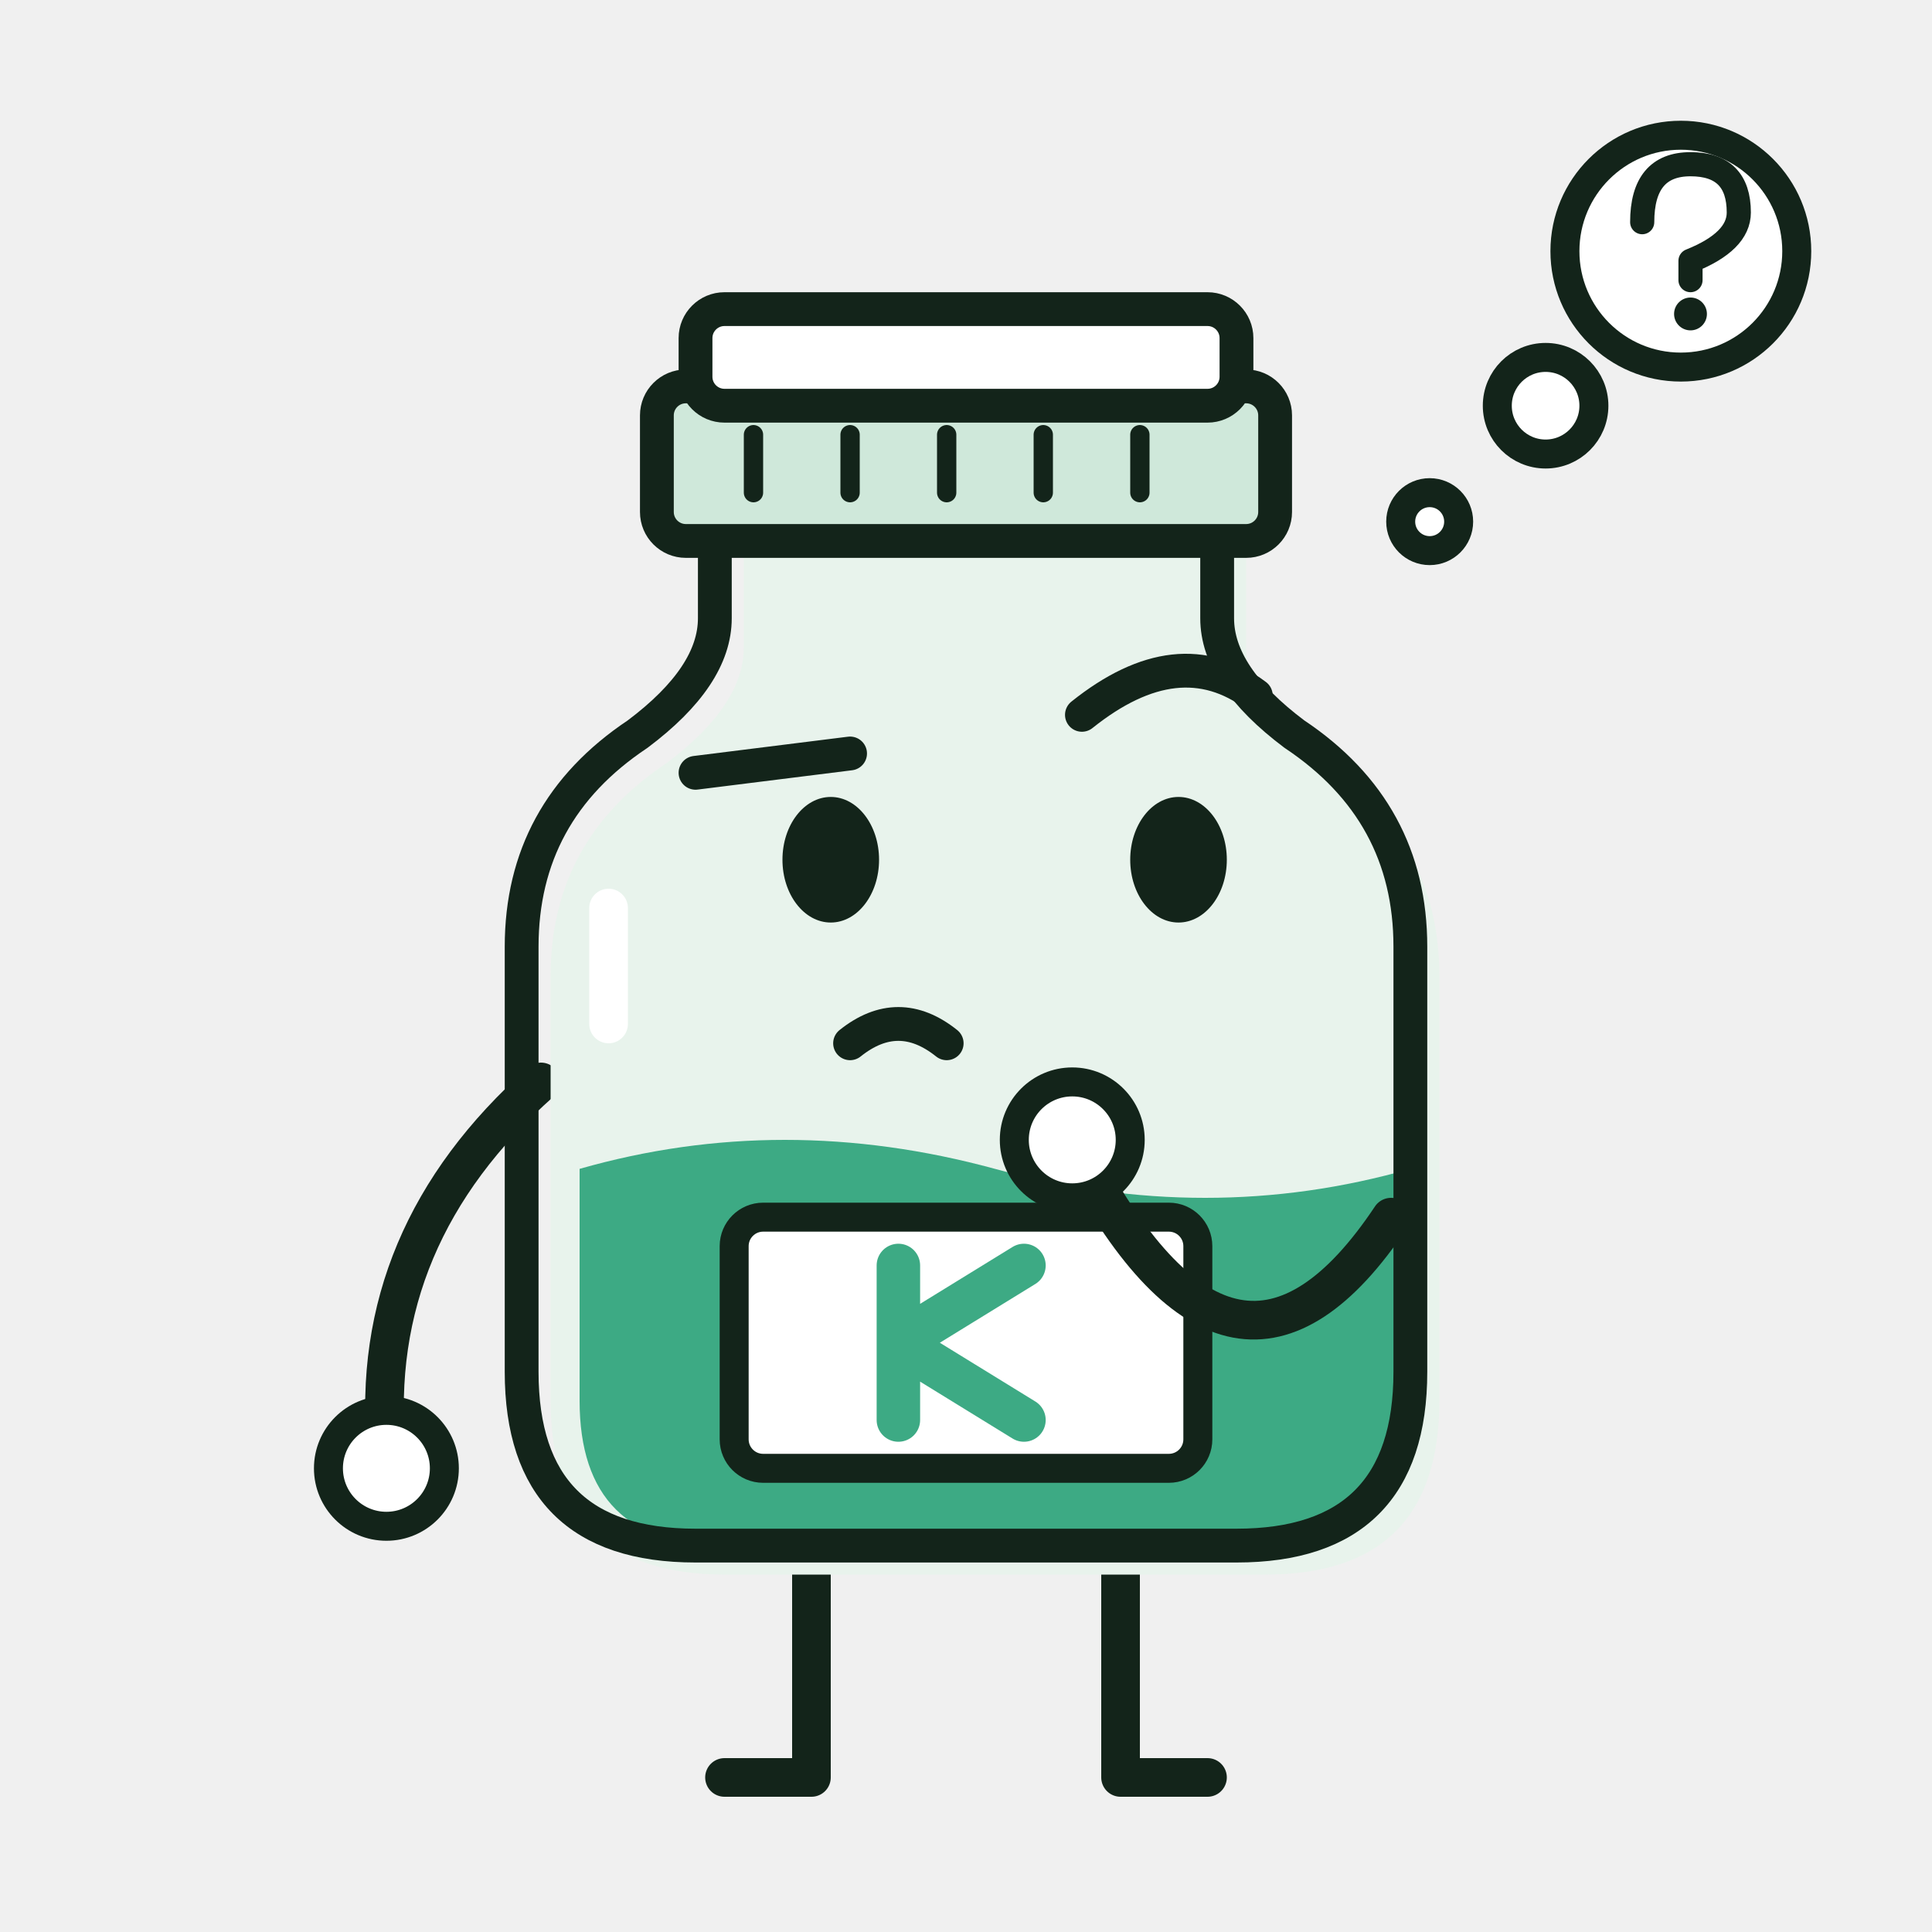
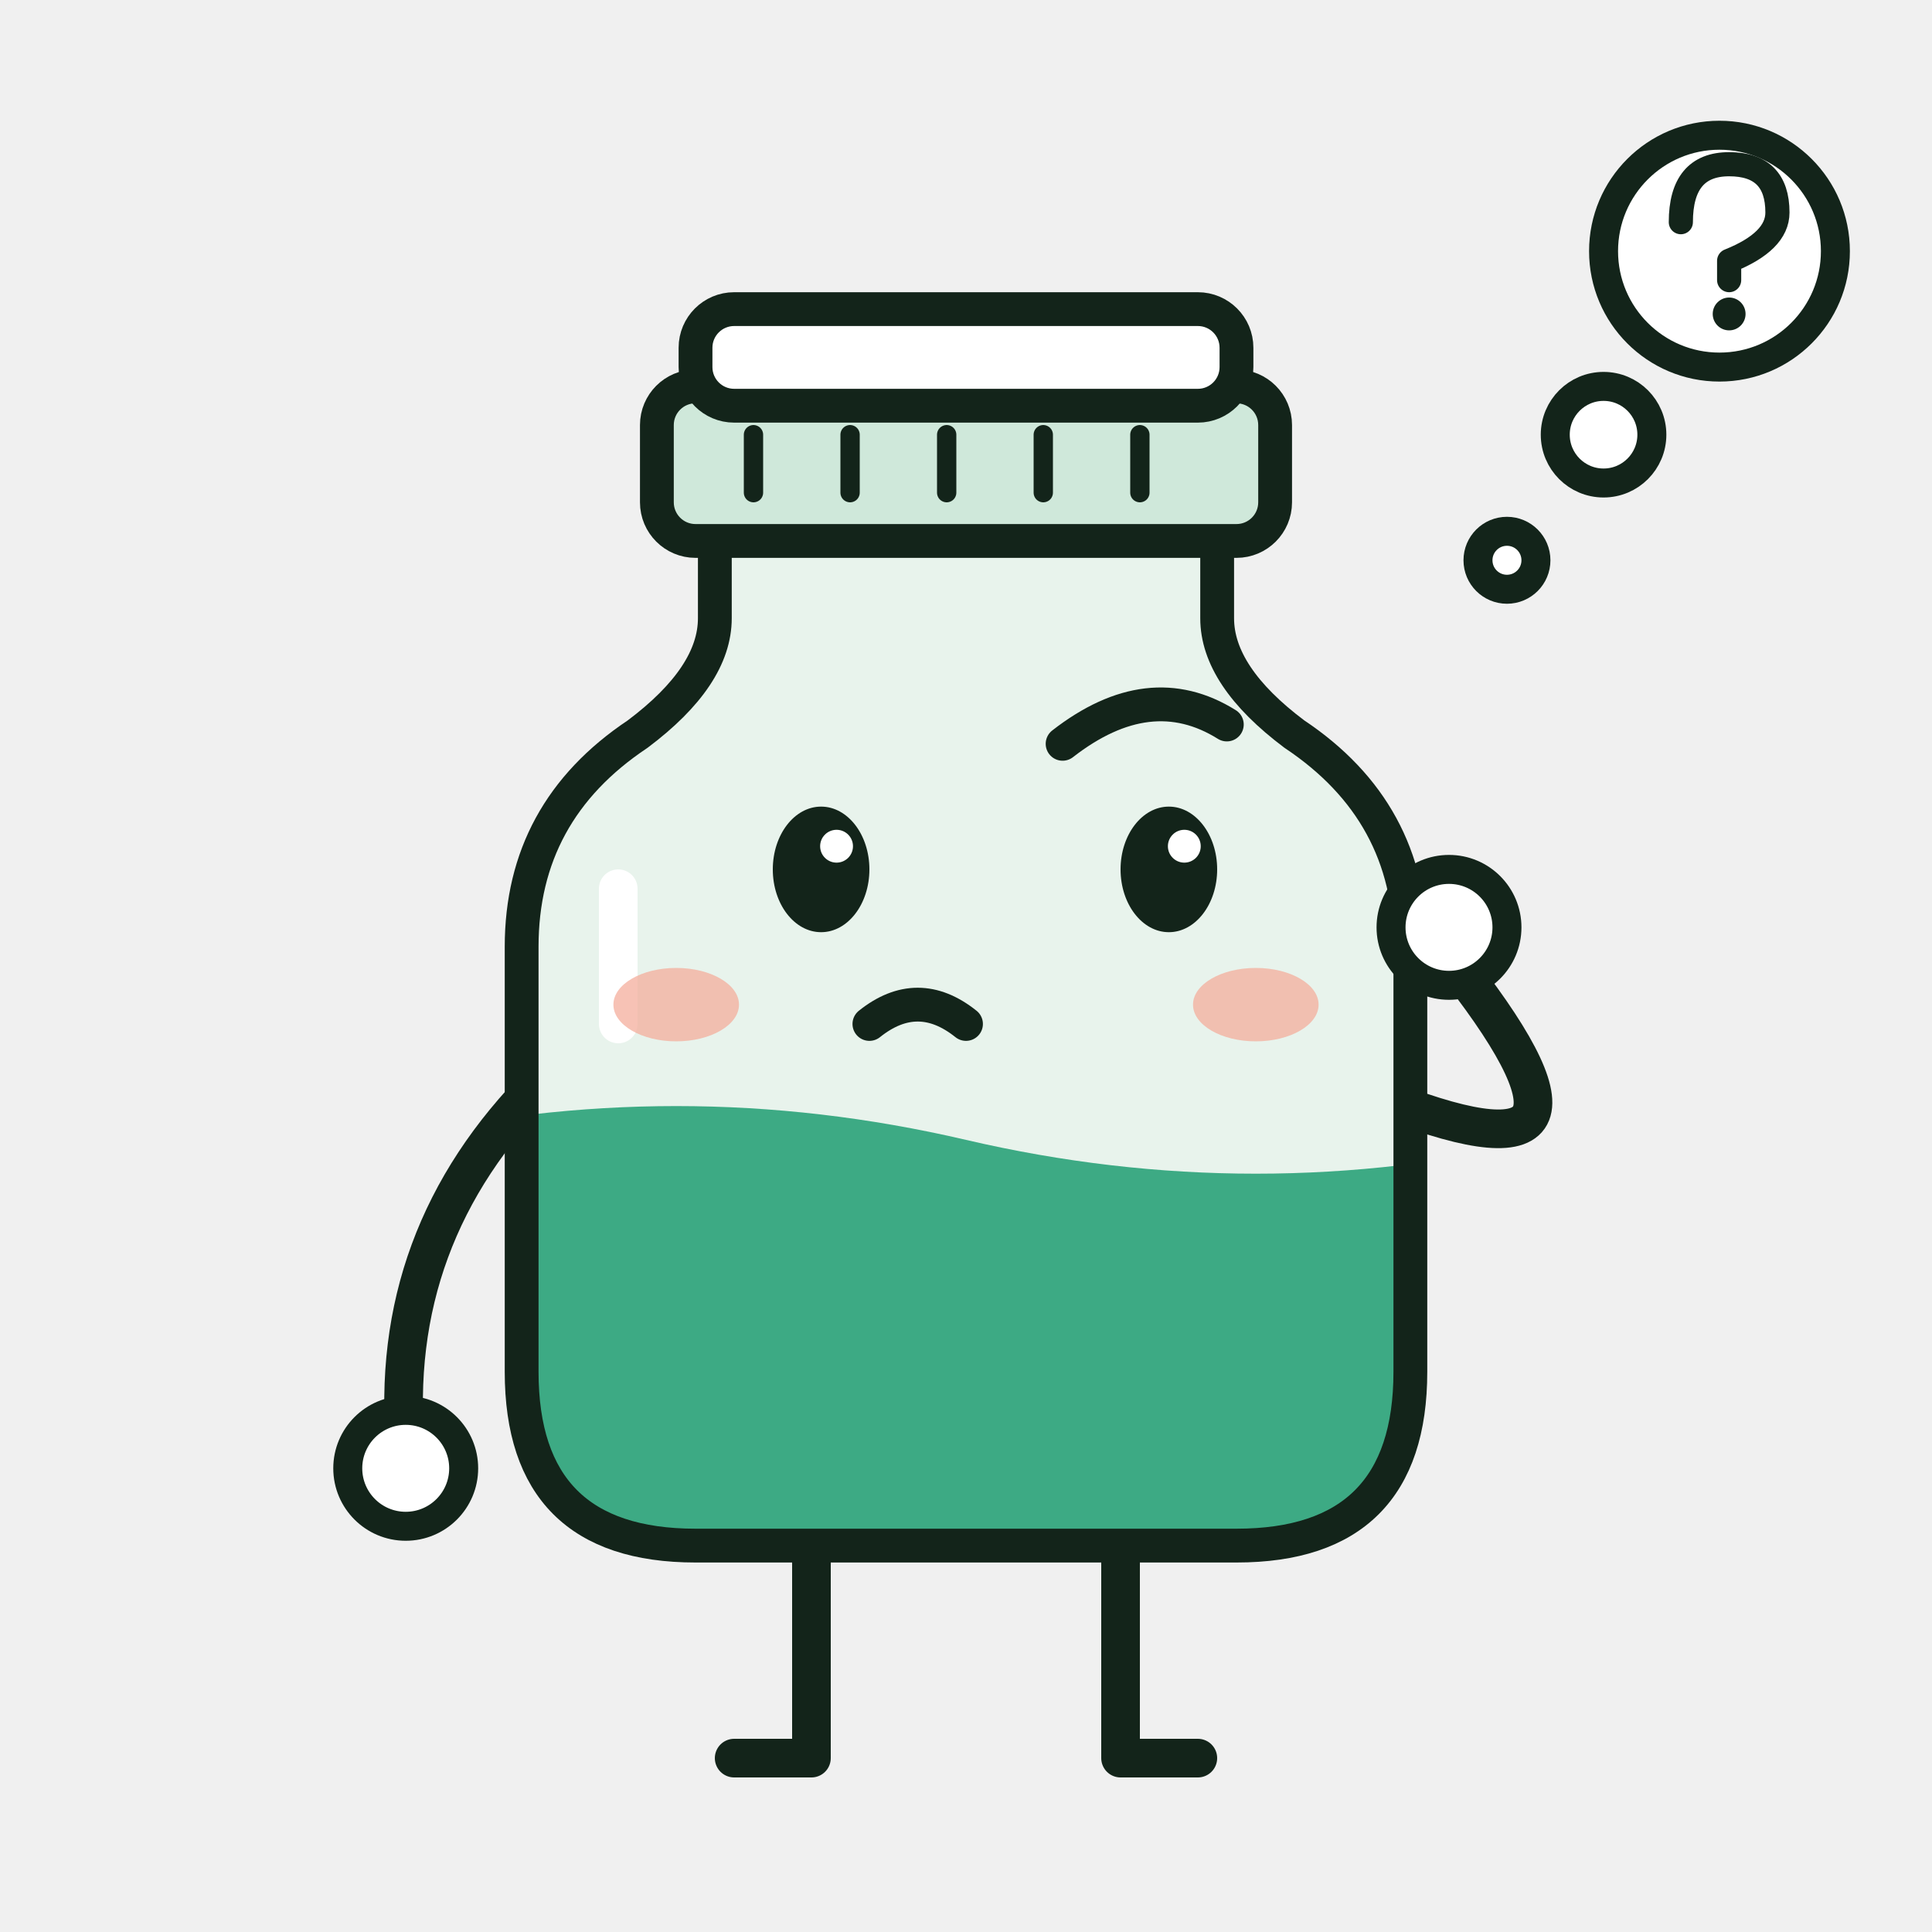
<svg xmlns="http://www.w3.org/2000/svg" viewBox="0 0 200 200" width="200" height="200">
-   <path d="M84 156 V184 h-9" fill="none" stroke="#13241A" stroke-width="4" stroke-linecap="round" stroke-linejoin="round" />
-   <path d="M116 156 V184 h9" fill="none" stroke="#13241A" stroke-width="4" stroke-linecap="round" stroke-linejoin="round" />
-   <path d="M56 112 Q38 128 40 150" fill="none" stroke="#13241A" stroke-width="4" stroke-linecap="round" stroke-linejoin="round" />
-   <g transform="translate(0 0)">
-     <path d="M74 52 H126 V64 Q126 70 134 76 Q146 84 146 98 V142 Q146 160 128 160 H72 Q54 160 54 142 V98 Q54 84 66 76 Q74 70 74 64 Z" transform="translate(3 3)" fill="#E8F3EC" />
-     <path d="M57 118 Q78 112 100 118 T143 118 V142 Q143 157 128 157 H72 Q57 157 57 142 Z" transform="translate(3 3)" fill="#3DAA84" />
-     <path d="M74 52 H126 V64 Q126 70 134 76 Q146 84 146 98 V142 Q146 160 128 160 H72 Q54 160 54 142 V98 Q54 84 66 76 Q74 70 74 64 Z" fill="none" stroke="#13241A" stroke-width="3.5" stroke-linecap="round" stroke-linejoin="round" />
-     <path d="M63 94 v12" stroke="#FFFFFF" stroke-width="4" stroke-linecap="round" />
-     <rect x="76" y="126" width="48" height="26" rx="3" fill="#FFFFFF" stroke="#13241A" stroke-width="3" stroke-linecap="round" stroke-linejoin="round" />
-     <path d="M93 131 v16 M93 139 l13 -8 M93 139 l13 8" fill="none" stroke="#3DAA84" stroke-width="4.5" stroke-linecap="round" stroke-linejoin="round" />
+   <path d="M84 156 V182 h-8" fill="none" stroke="#13241A" stroke-width="4" stroke-linecap="round" stroke-linejoin="round" />
+   <path d="M116 156 V182 h8" fill="none" stroke="#13241A" stroke-width="4" stroke-linecap="round" stroke-linejoin="round" />
+   <path d="M56 112 Q40 128 42 150" fill="none" stroke="#13241A" stroke-width="4" stroke-linecap="round" stroke-linejoin="round" />
+   <circle cx="42" cy="152" r="6" fill="#FFFFFF" stroke="#13241A" stroke-width="3" stroke-linecap="round" stroke-linejoin="round" />
+   <path d="M144 114 Q170 124 150 99" fill="none" stroke="#13241A" stroke-width="4" stroke-linecap="round" stroke-linejoin="round" />
+   <defs>
+     <clipPath id="jar">
+       <path d="M74 52 H126 V64 Q126 70 134 76 Q146 84 146 98 V142 Q146 160 128 160 H72 Q54 160 54 142 V98 Q54 84 66 76 Q74 70 74 64 Z" />
+     </clipPath>
+   </defs>
+   <path d="M74 52 H126 V64 Q126 70 134 76 Q146 84 146 98 V142 Q146 160 128 160 H72 Q54 160 54 142 V98 Q54 84 66 76 Q74 70 74 64 Z" fill="#E8F3EC" />
+   <path d="M40 118 Q70 111 100 118 T160 118 V170 H40 Z" fill="#3DAA84" clip-path="url(#jar)" />
+   <path d="M64 92 v14" stroke="#FFFFFF" stroke-width="4" stroke-linecap="round" />
+   <path d="M74 52 H126 V64 Q126 70 134 76 Q146 84 146 98 V142 Q146 160 128 160 H72 Q54 160 54 142 V98 Q54 84 66 76 Q74 70 74 64 Z" fill="none" stroke="#13241A" stroke-width="3.5" stroke-linecap="round" stroke-linejoin="round" />
+   <g transform="translate(0 0) rotate(0 100 46)">
+     <rect x="68" y="40" width="64" height="16" rx="4" fill="#CFE8DA" stroke="#13241A" stroke-width="3.5" stroke-linecap="round" stroke-linejoin="round" />
+     <path d="M78 45 v6 M88 45 v6 M98 45 v6 M108 45 v6 M118 45 v6" fill="none" stroke="#13241A" stroke-width="2" stroke-linecap="round" stroke-linejoin="round" />
+     <rect x="72" y="32" width="56" height="10" rx="4" fill="#FFFFFF" stroke="#13241A" stroke-width="3.5" stroke-linecap="round" stroke-linejoin="round" />
  </g>
-   <g transform="translate(0 0) rotate(0 100 46)">
-     <rect x="68" y="40" width="64" height="16" rx="3" fill="#CFE8DA" stroke="#13241A" stroke-width="3.5" stroke-linecap="round" stroke-linejoin="round" />
-     <path d="M78 45 v6 M88 45 v6 M98 45 v6 M108 45 v6 M118 45 v6" fill="none" stroke="#13241A" stroke-width="2" stroke-linecap="round" stroke-linejoin="round" />
-     <rect x="72" y="32" width="56" height="10" rx="3" fill="#FFFFFF" stroke="#13241A" stroke-width="3.5" stroke-linecap="round" stroke-linejoin="round" />
+   <g opacity="0.75">
+     <ellipse cx="70" cy="104" rx="6.5" ry="3.8" fill="#F4AE9C" />
+     <ellipse cx="130" cy="104" rx="6.5" ry="3.8" fill="#F4AE9C" />
  </g>
-   <path d="M144 126 Q128 150 112 120" fill="none" stroke="#13241A" stroke-width="4" stroke-linecap="round" stroke-linejoin="round" />
-   <ellipse cx="86" cy="89" rx="5" ry="6.5" fill="#13241A" />
-   <ellipse cx="122" cy="89" rx="5" ry="6.5" fill="#13241A" />
-   <path d="M72 80 l16 -2" fill="none" stroke="#13241A" stroke-width="3.5" stroke-linecap="round" stroke-linejoin="round" />
-   <path d="M112 74 q10 -8 18 -2" fill="none" stroke="#13241A" stroke-width="3.5" stroke-linecap="round" stroke-linejoin="round" />
-   <path d="M88 108 q5 -4 10 0" fill="none" stroke="#13241A" stroke-width="3.5" stroke-linecap="round" stroke-linejoin="round" />
-   <circle cx="40" cy="152" r="6" fill="#FFFFFF" stroke="#13241A" stroke-width="3" stroke-linecap="round" stroke-linejoin="round" />
-   <circle cx="111" cy="118" r="6" fill="#FFFFFF" stroke="#13241A" stroke-width="3" stroke-linecap="round" stroke-linejoin="round" />
-   <circle cx="148" cy="54" r="3" fill="#FFFFFF" stroke="#13241A" stroke-width="3" stroke-linecap="round" stroke-linejoin="round" />
-   <circle cx="160" cy="42" r="5" fill="#FFFFFF" stroke="#13241A" stroke-width="3" stroke-linecap="round" stroke-linejoin="round" />
-   <circle cx="174" cy="26" r="12" fill="#FFFFFF" stroke="#13241A" stroke-width="3" stroke-linecap="round" stroke-linejoin="round" />
-   <path d="M170 23 q0 -6 5 -6 q5 0 5 5 q0 3 -5 5 v2" fill="none" stroke="#13241A" stroke-width="2.5" stroke-linecap="round" stroke-linejoin="round" />
-   <circle cx="175" cy="32.5" r="1.7" fill="#13241A" />
+   <circle cx="150" cy="96" r="6" fill="#FFFFFF" stroke="#13241A" stroke-width="3" stroke-linecap="round" stroke-linejoin="round" />
+   <path d="M90 106 q5 -4 10 0" fill="none" stroke="#13241A" stroke-width="3.5" stroke-linecap="round" stroke-linejoin="round" />
+   <path d="M110 77 q9 -7 17 -2" fill="none" stroke="#13241A" stroke-width="3.5" stroke-linecap="round" stroke-linejoin="round" />
+   <ellipse cx="85" cy="90" rx="5" ry="6.5" fill="#13241A" />
+   <circle cx="86.6" cy="87.6" r="1.7" fill="#FFFFFF" />
+   <ellipse cx="121" cy="90" rx="5" ry="6.5" fill="#13241A" />
+   <circle cx="122.6" cy="87.6" r="1.7" fill="#FFFFFF" />
+   <circle cx="156" cy="58" r="3" fill="#FFFFFF" stroke="#13241A" stroke-width="3" stroke-linecap="round" stroke-linejoin="round" />
+   <circle cx="166" cy="45" r="5" fill="#FFFFFF" stroke="#13241A" stroke-width="3" stroke-linecap="round" stroke-linejoin="round" />
+   <circle cx="178" cy="26" r="12" fill="#FFFFFF" stroke="#13241A" stroke-width="3" stroke-linecap="round" stroke-linejoin="round" />
+   <path d="M174 23 q0 -6 5 -6 q5 0 5 5 q0 3 -5 5 v2" fill="none" stroke="#13241A" stroke-width="2.5" stroke-linecap="round" stroke-linejoin="round" />
+   <circle cx="179" cy="32.5" r="1.7" fill="#13241A" />
</svg>
